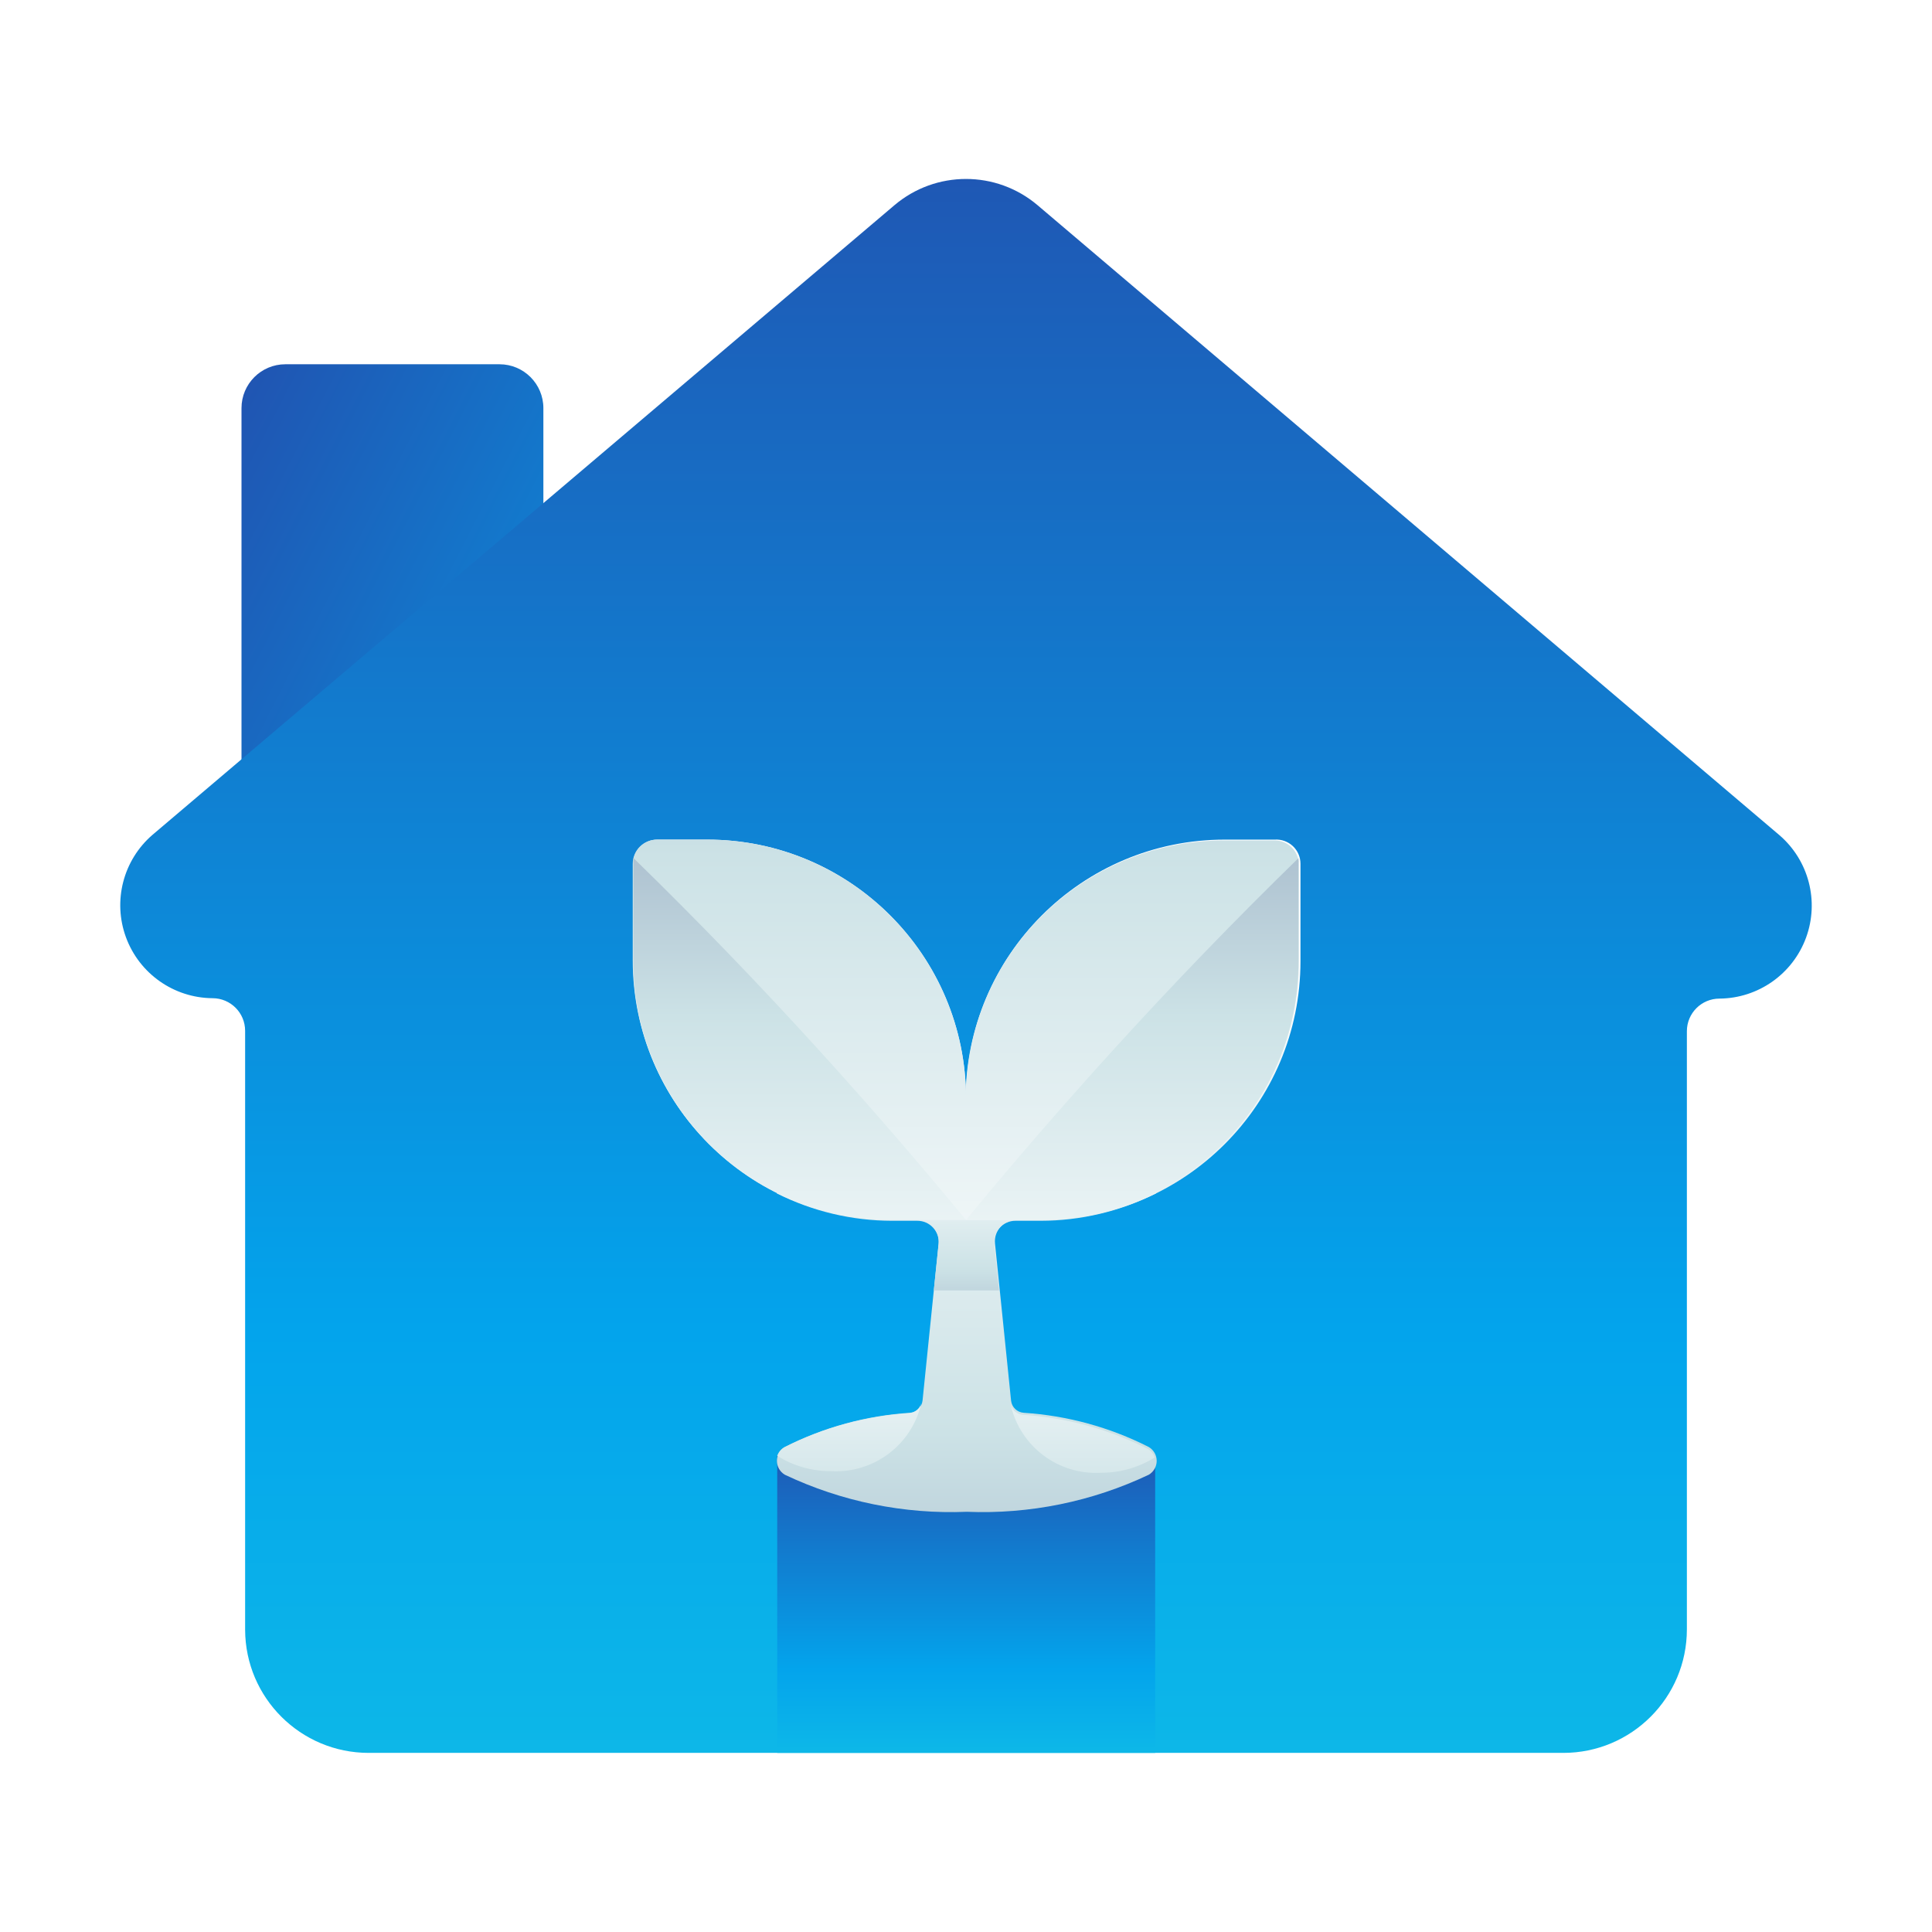
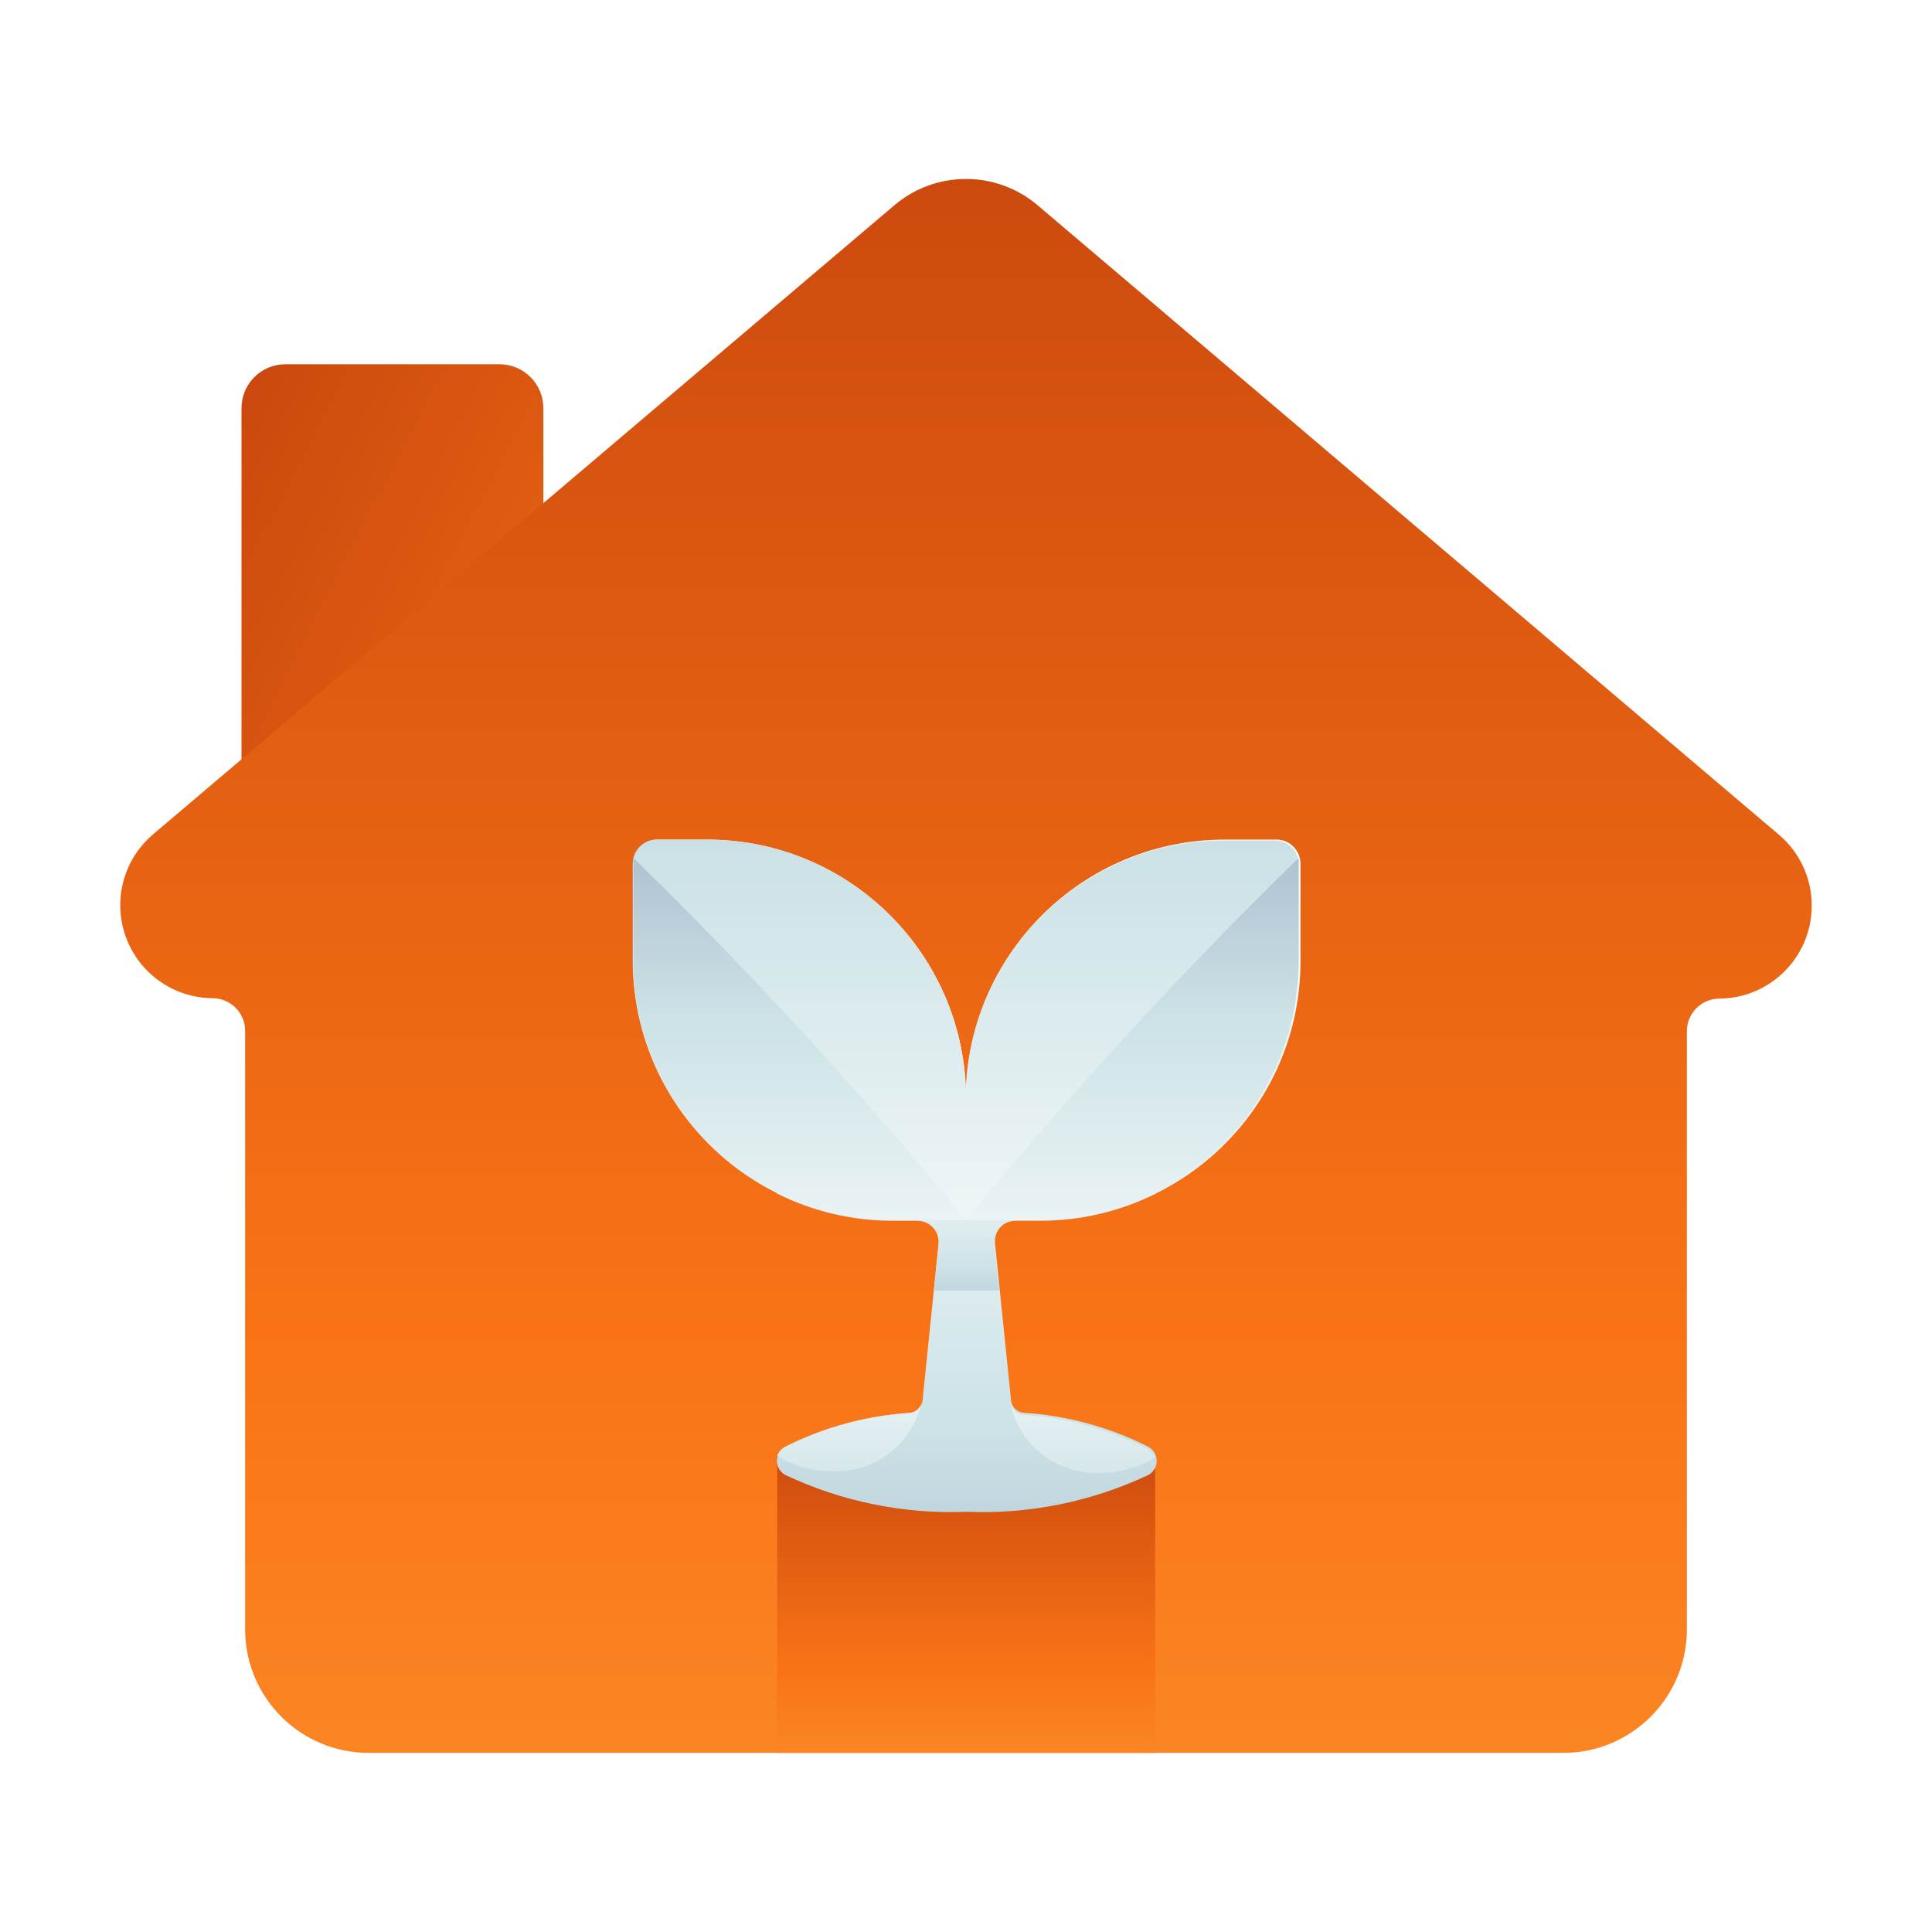
<svg xmlns="http://www.w3.org/2000/svg" xmlns:xlink="http://www.w3.org/1999/xlink" id="Layer_1" data-name="Layer 1" viewBox="0 0 48 48">
  <defs>
    <style>.cls-1{fill:url(#linear-gradient);}.cls-2{fill:url(#linear-gradient-2);}.cls-3{fill:url(#linear-gradient-3);}.cls-4{fill:url(#linear-gradient-4);}.cls-5{fill:url(#linear-gradient-5);}.cls-6{fill:url(#linear-gradient-6);}.cls-7{fill:url(#linear-gradient-7);}.cls-8{fill:url(#linear-gradient-8);}.cls-9{fill:url(#linear-gradient-9);}.cls-10{fill:url(#linear-gradient-10);}.cls-11{fill:url(#linear-gradient-11);}</style>
    <linearGradient id="linear-gradient" x1="38.99" y1="30.92" x2="1.58" y2="11.76" gradientUnits="userSpaceOnUse">
-       <stop offset="0" stop-color="#27e9de" />
-       <stop offset="0.52" stop-color="#03a4ec" />
-       <stop offset="1" stop-color="#2547a8" />
+       <stop offset="0" stop-color="#ffb347" />
+       <stop offset="0.52" stop-color="#f97316" />
+       <stop offset="1" stop-color="#c2410c" />
    </linearGradient>
    <linearGradient id="linear-gradient-2" x1="24" y1="70.95" x2="24" y2="-1.93" xlink:href="#linear-gradient" />
    <linearGradient id="linear-gradient-3" x1="24.01" y1="48.72" x2="24.01" y2="34.79" xlink:href="#linear-gradient" />
    <linearGradient id="linear-gradient-4" x1="24" y1="23.96" x2="24" y2="46.34" gradientUnits="userSpaceOnUse">
      <stop offset="0" stop-color="#fff" />
      <stop offset="0.52" stop-color="#cce2e6" />
      <stop offset="1" stop-color="#8fa1bb" />
    </linearGradient>
    <linearGradient id="linear-gradient-5" x1="24" y1="28.44" x2="24" y2="34.39" xlink:href="#linear-gradient-4" />
    <linearGradient id="linear-gradient-6" x1="24.66" y1="34.7" x2="24.66" y2="8.9" gradientTransform="translate(-4.79)" xlink:href="#linear-gradient-4" />
    <linearGradient id="linear-gradient-7" x1="19.86" y1="33.92" x2="19.86" y2="17.25" xlink:href="#linear-gradient-4" />
    <linearGradient id="linear-gradient-8" x1="-28.14" y1="34.7" x2="-28.14" y2="8.9" gradientTransform="matrix(1, 0, 0, -1, 56.27, 51.17)" xlink:href="#linear-gradient-4" />
    <linearGradient id="linear-gradient-9" x1="-28.14" y1="33.92" x2="-28.14" y2="17.25" gradientTransform="matrix(-1, 0, 0, 1, 0, 0)" xlink:href="#linear-gradient-4" />
    <linearGradient id="linear-gradient-10" x1="21.1" y1="32.28" x2="21.1" y2="42.54" xlink:href="#linear-gradient-4" />
    <linearGradient id="linear-gradient-11" x1="26.9" y1="32.28" x2="26.9" y2="42.54" xlink:href="#linear-gradient-4" />
  </defs>
  <path class="cls-1" d="M7.09,9.05h5.32a1.09,1.09,0,0,1,1.09,1.09V22.41a0,0,0,0,1,0,0H6a0,0,0,0,1,0,0V10.14A1.09,1.09,0,0,1,7.09,9.05Z" />
  <path class="cls-2" d="M9.16,43.55H38.84a3.07,3.07,0,0,0,3.07-3.07V25.62a.81.81,0,0,1,.81-.81h0a2.31,2.31,0,0,0,1.49-4.06L25.78,5.1a2.75,2.75,0,0,0-3.56,0L3.79,20.74a2.31,2.31,0,0,0,1.49,4.06h0a.81.81,0,0,1,.81.81V40.49A3.07,3.07,0,0,0,9.16,43.55Z" />
  <rect class="cls-3" x="19.31" y="36.17" width="9.39" height="7.38" />
  <path class="cls-4" d="M31.67,20.86H30.43A6.43,6.43,0,0,0,24,27.29a6.43,6.43,0,0,0-6.43-6.43H16.33a.6.6,0,0,0-.6.6v2.42a6.43,6.43,0,0,0,6.43,6.43h.63a.53.53,0,0,1,.53.58l-.4,3.91a.34.34,0,0,1-.31.3,8,8,0,0,0-3.11.85.4.4,0,0,0,0,.69,9.64,9.64,0,0,0,4.52.92,9.64,9.64,0,0,0,4.52-.92.4.4,0,0,0,0-.69,8,8,0,0,0-3.11-.85.34.34,0,0,1-.31-.3l-.4-3.91a.53.53,0,0,1,.53-.58h.63a6.43,6.43,0,0,0,6.43-6.43V21.46A.6.6,0,0,0,31.67,20.86Z" />
  <path class="cls-5" d="M24,27.65c-2.44,0-4.45.87-4.7,2a6.39,6.39,0,0,0,2.86.68h.63a.53.53,0,0,1,.53.58l-.12,1.15c.26,0,.53,0,.81,0s.55,0,.81,0l-.12-1.15a.53.53,0,0,1,.53-.58h.63a6.39,6.39,0,0,0,2.86-.68C28.45,28.52,26.44,27.65,24,27.65Z" />
  <path class="cls-6" d="M16.33,20.86h1.24A6.43,6.43,0,0,1,24,27.29v3a0,0,0,0,1,0,0H22.15a6.43,6.43,0,0,1-6.43-6.43V21.46A.6.6,0,0,1,16.33,20.86Z" />
  <path class="cls-7" d="M20.41,26.16c-1.57-1.73-3.14-3.35-4.67-4.84a.6.6,0,0,0,0,.14v2.42a6.43,6.43,0,0,0,6.43,6.43H24C22.88,28.95,21.68,27.56,20.41,26.16Z" />
  <path class="cls-8" d="M30.43,20.86h1.85a0,0,0,0,1,0,0v3a6.43,6.43,0,0,1-6.43,6.43H24.6a.6.6,0,0,1-.6-.6V27.29A6.43,6.43,0,0,1,30.43,20.86Z" transform="translate(56.27 51.17) rotate(180)" />
  <path class="cls-9" d="M27.59,26.16c1.57-1.73,3.14-3.35,4.67-4.84a.6.6,0,0,1,0,.14v2.42a6.43,6.43,0,0,1-6.43,6.43H24C25.12,28.95,26.32,27.56,27.59,26.16Z" />
  <path class="cls-10" d="M22.89,34.86a.34.34,0,0,1-.3.25,8,8,0,0,0-3.11.85.39.39,0,0,0-.17.21,2.5,2.5,0,0,0,1.34.38A2.17,2.17,0,0,0,22.89,34.86Z" />
  <path class="cls-11" d="M28.52,36a8,8,0,0,0-3.11-.85.34.34,0,0,1-.3-.25,2.17,2.17,0,0,0,2.24,1.69,2.5,2.5,0,0,0,1.34-.38A.39.39,0,0,0,28.52,36Z" />
</svg>
